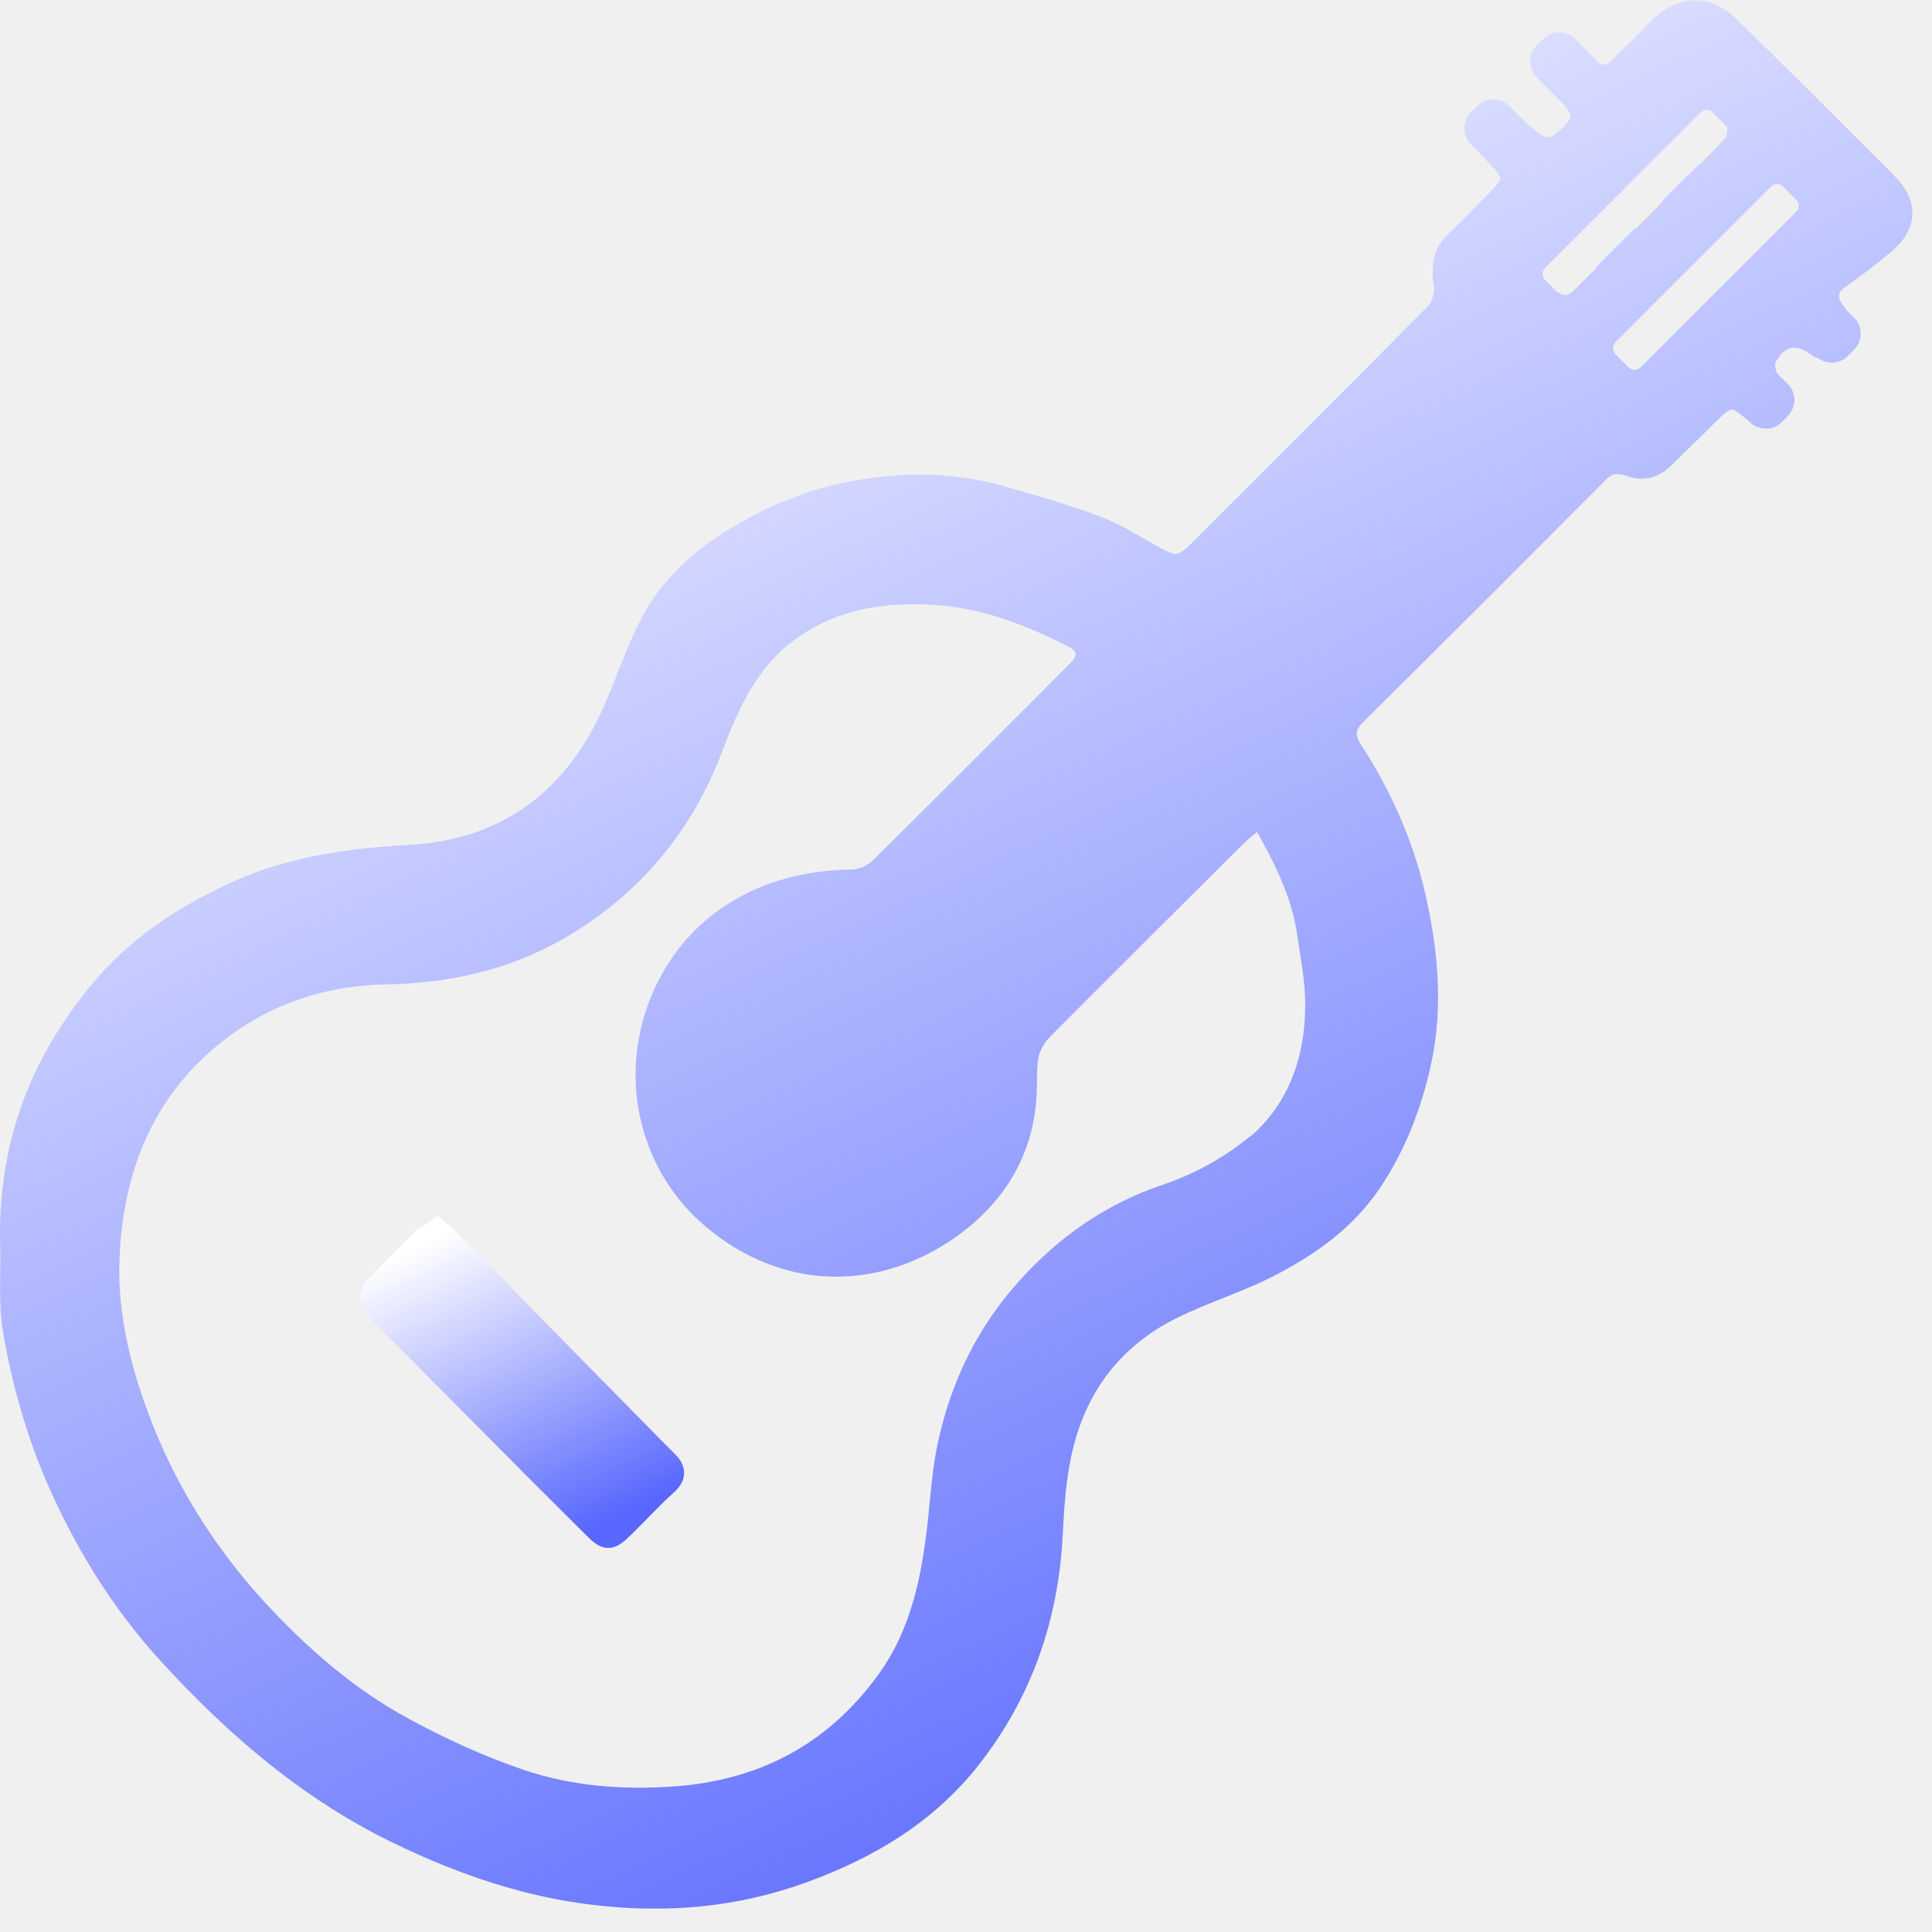
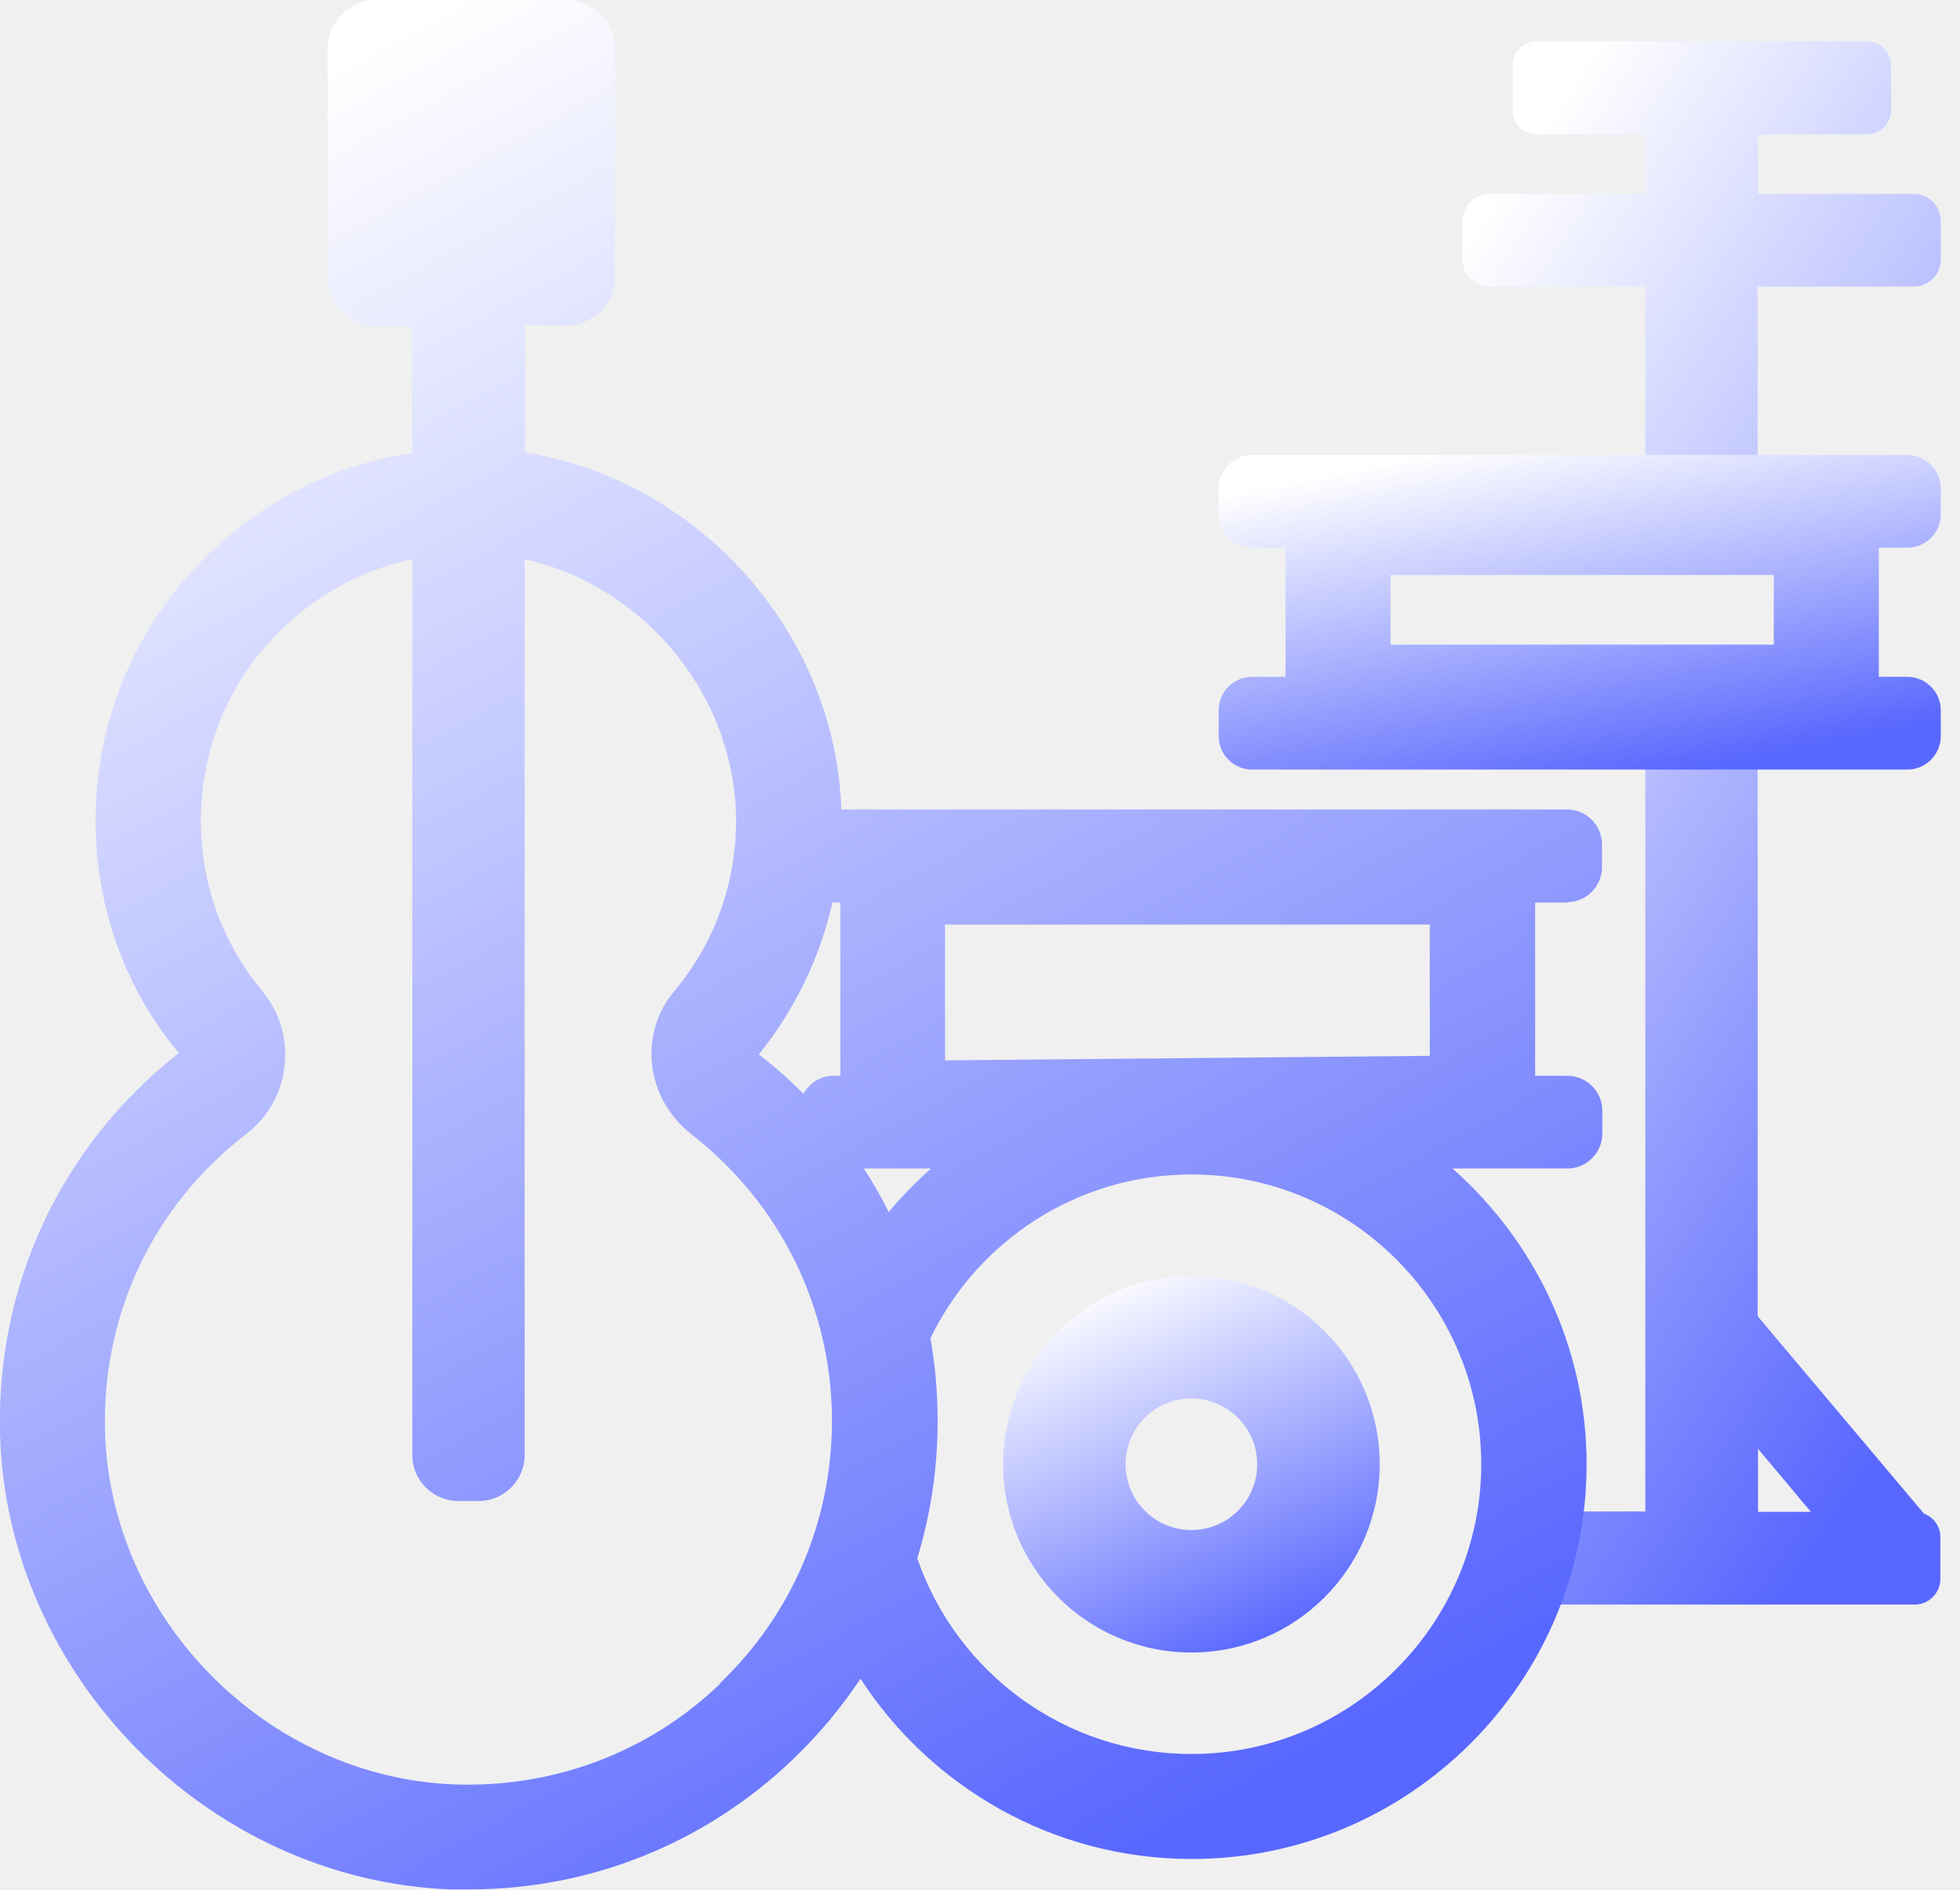
- <svg xmlns="http://www.w3.org/2000/svg" width="51" height="51" viewBox="0 0 51 51" fill="none">
-   <g clip-path="url(#clip0_2455_2669)">
-     <path d="M11.541 32.42C11.701 32.56 11.851 32.67 11.971 32.8C13.571 34.42 15.161 36.05 16.761 37.67C17.051 37.97 17.341 38.26 17.641 38.56C17.881 38.8 17.861 39 17.601 39.23C17.211 39.58 16.861 39.97 16.491 40.33C16.101 40.71 16.001 40.71 15.611 40.31C14.921 39.62 14.221 38.93 13.531 38.23C12.361 37.05 11.181 35.87 10.011 34.69C9.671 34.35 9.661 34.17 10.011 33.82C10.381 33.45 10.741 33.07 11.121 32.71C11.231 32.6 11.381 32.53 11.541 32.42Z" fill="url(#paint0_linear_2455_2669)" stroke="url(#paint1_linear_2455_2669)" stroke-width="0.5" stroke-miterlimit="10" />
-     <path d="M49.92 4.73C48.54 3.34 47.15 1.96 45.75 0.59C45.1 -0.05 44.31 -0.01 43.66 0.66C43.34 0.99 43.02 1.31 42.69 1.62C42.52 1.79 42.35 1.89 42.17 1.79L42.14 1.76C42.14 1.76 42.04 1.68 41.99 1.61C41.97 1.58 41.93 1.55 41.9 1.52L41.5 1.12C41.31 0.93 41 0.93 40.82 1.12L40.66 1.28C40.47 1.47 40.47 1.78 40.66 1.96L41.32 2.62C41.69 3.04 41.66 3.15 41.22 3.57C40.82 3.95 40.57 3.62 40.29 3.41C40.27 3.39 40.26 3.39 40.24 3.37L39.76 2.89C39.57 2.7 39.26 2.7 39.08 2.89L38.92 3.05C38.73 3.24 38.73 3.55 38.92 3.73L39.32 4.13C39.32 4.13 39.38 4.22 39.43 4.26C39.84 4.67 39.83 4.74 39.42 5.16C39.07 5.51 38.74 5.88 38.37 6.21C37.96 6.58 37.89 7 37.97 7.52C38 7.72 37.93 8.02 37.79 8.16C35.73 10.25 33.64 12.33 31.56 14.41C31.14 14.83 31.02 14.83 30.51 14.54C30 14.25 29.49 13.93 28.94 13.73C28.1 13.42 27.24 13.17 26.38 12.93C25.25 12.62 24.09 12.59 22.95 12.75C21.58 12.94 20.32 13.43 19.15 14.18C18.25 14.76 17.5 15.48 17.02 16.42C16.66 17.12 16.41 17.87 16.1 18.59C15.1 20.94 13.35 22.29 10.78 22.43C9.17 22.52 7.61 22.74 6.13 23.42C4.74 24.06 3.48 24.89 2.5 26.09C0.86 28.06 0.05 30.33 0.13 32.91C0.15 33.65 0.08 34.4 0.2 35.12C0.43 36.48 0.8 37.8 1.35 39.08C2.1 40.81 3.08 42.39 4.34 43.77C6.14 45.74 8.15 47.46 10.59 48.61C12.21 49.38 13.88 49.95 15.67 50.16C17.58 50.39 19.44 50.23 21.25 49.57C23.01 48.93 24.57 48 25.74 46.51C27.12 44.75 27.82 42.73 27.93 40.49C27.96 39.88 28 39.26 28.11 38.65C28.43 36.85 29.38 35.48 31.03 34.67C31.84 34.27 32.72 34 33.53 33.59C34.65 33.02 35.66 32.31 36.37 31.22C37.01 30.24 37.41 29.19 37.66 28.04C37.98 26.54 37.83 25.07 37.5 23.61C37.18 22.22 36.6 20.92 35.82 19.72C35.64 19.44 35.63 19.24 35.89 18.98C38.05 16.84 40.19 14.7 42.33 12.55C42.55 12.33 42.76 12.37 42.99 12.45C43.43 12.6 43.77 12.47 44.08 12.15C44.45 11.78 44.83 11.42 45.2 11.05C45.69 10.57 45.71 10.57 46.23 11.01L46.27 11.05C46.37 11.15 46.51 11.19 46.64 11.19C46.75 11.19 46.86 11.14 46.94 11.06L47.1 10.9C47.29 10.71 47.29 10.4 47.1 10.22L46.82 9.94C46.82 9.94 46.79 9.9 46.78 9.88C46.74 9.76 46.71 9.6 46.76 9.51C47.02 9.01 47.41 8.91 47.86 9.25C47.93 9.3 48 9.33 48.06 9.35C48.25 9.49 48.52 9.48 48.69 9.31L48.85 9.15C49.04 8.96 49.04 8.65 48.85 8.47L48.64 8.26C48.64 8.26 48.6 8.21 48.58 8.17C48.35 7.9 48.36 7.67 48.66 7.46C49.05 7.18 49.44 6.89 49.81 6.58C50.5 6.02 50.54 5.35 49.92 4.73ZM32.92 30.22C32.28 30.72 31.52 31.13 30.74 31.39C29.23 31.9 28 32.77 26.96 33.94C25.9 35.13 25.23 36.52 24.89 38.06C24.74 38.74 24.69 39.44 24.62 40.13C24.46 41.61 24.18 43.05 23.28 44.29C21.93 46.14 20.11 47.11 17.83 47.28C16.45 47.38 15.09 47.28 13.79 46.84C12.73 46.48 11.7 46.01 10.71 45.47C9.24 44.67 7.99 43.57 6.86 42.34C5.52 40.87 4.48 39.19 3.79 37.33C3.3 36.01 2.97 34.63 3.03 33.2C3.12 31.1 3.78 29.22 5.36 27.76C6.73 26.51 8.36 25.89 10.23 25.86C11.83 25.83 13.37 25.49 14.78 24.69C16.75 23.56 18.14 21.92 18.94 19.81C19.37 18.67 19.85 17.58 20.86 16.82C21.91 16.03 23.09 15.79 24.38 15.83C25.75 15.86 26.97 16.31 28.17 16.91C28.6 17.12 28.62 17.32 28.3 17.64C26.58 19.36 24.87 21.08 23.14 22.79C22.98 22.95 22.7 23.08 22.48 23.08C20.12 23.1 18.08 24.26 17.23 26.54C16.48 28.57 17.04 30.85 18.67 32.25C20.59 33.9 23 33.98 25 32.66C26.31 31.79 27.15 30.55 27.24 28.9C27.26 28.57 27.23 28.23 27.29 27.9C27.33 27.68 27.46 27.45 27.62 27.29C29.32 25.58 31.04 23.87 32.75 22.17C32.88 22.04 33.03 21.93 33.22 21.77C33.76 22.73 34.23 23.65 34.37 24.69C34.46 25.3 34.58 25.91 34.58 26.52C34.58 27.99 34.09 29.32 32.92 30.24V30.22ZM42.3 7.09C42.08 7.31 41.87 7.52 41.65 7.74C41.54 7.85 41.42 7.92 41.3 7.91C41.27 7.91 41.25 7.9 41.22 7.89C41.19 7.89 41.16 7.87 41.14 7.86C41.11 7.84 41.07 7.85 41.04 7.82L40.7 7.48C40.56 7.34 40.56 7.12 40.7 6.98L44.8 2.88C44.94 2.74 45.16 2.74 45.3 2.88L45.64 3.22C45.74 3.32 45.74 3.46 45.7 3.58C45.7 3.58 45.7 3.58 45.7 3.59C45.68 3.63 45.68 3.68 45.65 3.71L45.56 3.8C45.56 3.8 45.51 3.88 45.48 3.9C45.29 4.09 45.1 4.28 44.91 4.47H44.9L44.06 5.29L44.08 5.31C43.78 5.62 43.47 5.92 43.17 6.23L43.15 6.21L42.31 7.05L42.33 7.07L42.3 7.09ZM47.5 5.68L43.4 9.78C43.26 9.92 43.04 9.92 42.9 9.78L42.56 9.44C42.42 9.3 42.42 9.08 42.56 8.94L46.66 4.84C46.8 4.7 47.02 4.7 47.16 4.84L47.5 5.18C47.64 5.32 47.64 5.54 47.5 5.68Z" fill="url(#paint2_linear_2455_2669)" stroke="url(#paint3_linear_2455_2669)" stroke-width="0.25" stroke-miterlimit="10" />
+ <svg xmlns="http://www.w3.org/2000/svg" width="56" height="54" viewBox="0 0 56 54" fill="none">
+   <g clip-path="url(#clip0_2533_4962)">
+     <path fill-rule="evenodd" clip-rule="evenodd" d="M55.449 7.42C55.449 7.84 55.109 8.19 54.679 8.19H54.669H50.219V16H47.009V8.19H42.559C42.139 8.19 41.789 7.85 41.789 7.42V6.31C41.789 5.89 42.129 5.54 42.559 5.54H47.009V3.84H43.909C43.529 3.84 43.219 3.53 43.219 3.15V1.87C43.219 1.49 43.529 1.18 43.909 1.18H53.339C53.719 1.18 54.029 1.49 54.029 1.87V3.15C54.029 3.53 53.719 3.84 53.339 3.84H50.229V5.54H54.679C55.099 5.54 55.449 5.88 55.449 6.31V7.42ZM47.009 20V43.19H44.159C43.899 43.19 43.679 43.34 43.549 43.55L43 44L41.939 45.49H43.549C43.679 45.7 43.899 45.85 44.159 45.85H54.709C55.109 45.85 55.439 45.52 55.439 45.12V43.92C55.439 43.61 55.239 43.35 54.969 43.25L50.219 37.61V20H47.009ZM50.229 41.4V43.19L50.219 43.2H51.739L50.229 41.4Z" fill="url(#paint0_linear_2533_4962)" />
+     <path d="M34.04 39.96C35.07 39.96 35.92 40.8 35.92 41.84C35.92 42.88 35.08 43.72 34.04 43.72C33 43.72 32.16 42.88 32.16 41.84C32.16 40.8 33 39.96 34.04 39.96ZM34.04 36.46C31.07 36.46 28.66 38.87 28.66 41.84C28.66 44.81 31.07 47.22 34.04 47.22C37.01 47.22 39.42 44.81 39.42 41.84C39.42 38.87 37.01 36.46 34.04 36.46Z" fill="url(#paint1_linear_2533_4962)" />
+     <path fill-rule="evenodd" clip-rule="evenodd" d="M23.784 25.79C23.427 27.367 22.708 28.859 21.68 30.13C22.132 30.479 22.558 30.854 22.955 31.252C23.125 30.951 23.44 30.74 23.811 30.74H24.011V25.79H23.811C23.802 25.79 23.793 25.79 23.784 25.79ZM24.037 23.13C23.873 18.067 19.945 13.712 15 12.93V9.3H16.18C16.94 9.3 17.57 8.68 17.57 7.91V1.39C17.57 0.63 16.95 0 16.18 0H10.75C9.99 0 9.36 0.62 9.36 1.39V7.93C9.36 8.69 9.98 9.32 10.75 9.32H11.78V12.94C9.6 13.27 7.58 14.26 5.96 15.83C3.88 17.85 2.73 20.56 2.73 23.46C2.73 25.9 3.58 28.28 5.11 30.09C1.76 32.72 -0.1 36.67 -7.18806e-05 40.94C0.17 47.87 5.94 53.72 12.87 53.99H13.4C16.88 53.99 20.16 52.67 22.68 50.25C23.406 49.551 24.043 48.786 24.585 47.969C26.597 51.067 30.089 53.12 34.051 53.12C40.271 53.12 45.331 48.06 45.331 41.84C45.331 38.48 43.841 35.46 41.501 33.39H44.781C45.331 33.39 45.781 32.94 45.781 32.39V31.74C45.781 31.19 45.331 30.74 44.781 30.74H43.861V25.79H44.781L44.771 25.78C45.321 25.78 45.771 25.33 45.771 24.78V24.13C45.771 23.58 45.321 23.13 44.771 23.13H24.037ZM26.208 44.529C26.591 43.274 26.79 41.953 26.79 40.6C26.79 39.799 26.72 39.01 26.584 38.239C27.924 35.471 30.761 33.56 34.041 33.56C38.611 33.56 42.321 37.27 42.321 41.84C42.321 46.4 38.611 50.12 34.041 50.12C30.412 50.12 27.326 47.781 26.208 44.529ZM25.392 34.633C25.178 34.206 24.942 33.791 24.682 33.39H26.601C26.167 33.773 25.763 34.189 25.392 34.633ZM12.98 50.99C15.83 51.09 18.55 50.07 20.6 48.09H20.58C22.64 46.11 23.77 43.45 23.77 40.6C23.77 37.38 22.3 34.39 19.74 32.4C19.12 31.91 18.71 31.19 18.63 30.41C18.55 29.65 18.77 28.91 19.26 28.33C20.38 26.99 20.99 25.35 21.03 23.61C21.1 19.97 18.45 16.75 14.99 15.98V41.58C14.99 42.3 14.4 42.89 13.68 42.89H13.09C12.37 42.89 11.78 42.3 11.78 41.58V15.98C10.39 16.27 9.11 16.95 8.06 17.97C6.56 19.42 5.74 21.37 5.74 23.45C5.74 25.24 6.34 26.92 7.48 28.3C7.99 28.92 8.22 29.68 8.13 30.46C8.05 31.23 7.66 31.92 7.04 32.4C4.39 34.44 2.92 37.53 3 40.87C3.13 46.24 7.61 50.78 12.98 50.99ZM27.001 26.42H40.851V30.17L27.001 30.3V26.42Z" fill="url(#paint2_linear_2533_4962)" />
+     <path d="M54.5 15.65C55.02 15.65 55.45 15.22 55.45 14.7V13.95C55.45 13.43 55.02 13 54.5 13H35.77C35.25 13 34.82 13.43 34.82 13.95V14.7C34.82 15.22 35.25 15.65 35.77 15.65H36.73V19.34H35.77C35.25 19.34 34.82 19.77 34.82 20.29V21.04C34.82 21.56 35.25 21.99 35.77 21.99H54.5C55.02 21.99 55.45 21.56 55.45 21.04V20.29C55.45 19.77 55.02 19.34 54.5 19.34H53.68V15.65H54.5ZM50.68 16.43V18.42H39.73V16.43H50.68Z" fill="url(#paint3_linear_2533_4962)" />
  </g>
  <defs>
-     <linearGradient id="paint0_linear_2455_2669" x1="10.819" y1="32.998" x2="14.544" y2="40.872" gradientUnits="userSpaceOnUse">
+     <linearGradient id="paint0_linear_2533_4962" x1="43.599" y1="4.331" x2="67.714" y2="20.182" gradientUnits="userSpaceOnUse">
      <stop stop-color="white" />
      <stop offset="1" stop-color="#5867FE" />
    </linearGradient>
-     <linearGradient id="paint1_linear_2455_2669" x1="10.819" y1="32.998" x2="14.544" y2="40.872" gradientUnits="userSpaceOnUse">
+     <linearGradient id="paint1_linear_2533_4962" x1="30.086" y1="37.219" x2="34.926" y2="47.623" gradientUnits="userSpaceOnUse">
      <stop stop-color="white" />
      <stop offset="1" stop-color="#5867FE" />
    </linearGradient>
-     <linearGradient id="paint2_linear_2455_2669" x1="6.78" y1="3.669" x2="29.297" y2="52.172" gradientUnits="userSpaceOnUse">
+     <linearGradient id="paint2_linear_2533_4962" x1="6.062" y1="3.809" x2="32.839" y2="52.619" gradientUnits="userSpaceOnUse">
      <stop stop-color="white" />
      <stop offset="1" stop-color="#5867FE" />
    </linearGradient>
-     <linearGradient id="paint3_linear_2455_2669" x1="6.78" y1="3.669" x2="29.297" y2="52.172" gradientUnits="userSpaceOnUse">
+     <linearGradient id="paint3_linear_2533_4962" x1="37.553" y1="13.634" x2="39.612" y2="23.79" gradientUnits="userSpaceOnUse">
      <stop stop-color="white" />
      <stop offset="1" stop-color="#5867FE" />
    </linearGradient>
-     <clipPath id="clip0_2455_2669">
-       <rect width="50.48" height="50.38" fill="white" />
+     <clipPath id="clip0_2533_4962">
+       <rect width="55.45" height="54" fill="white" />
    </clipPath>
  </defs>
</svg>
